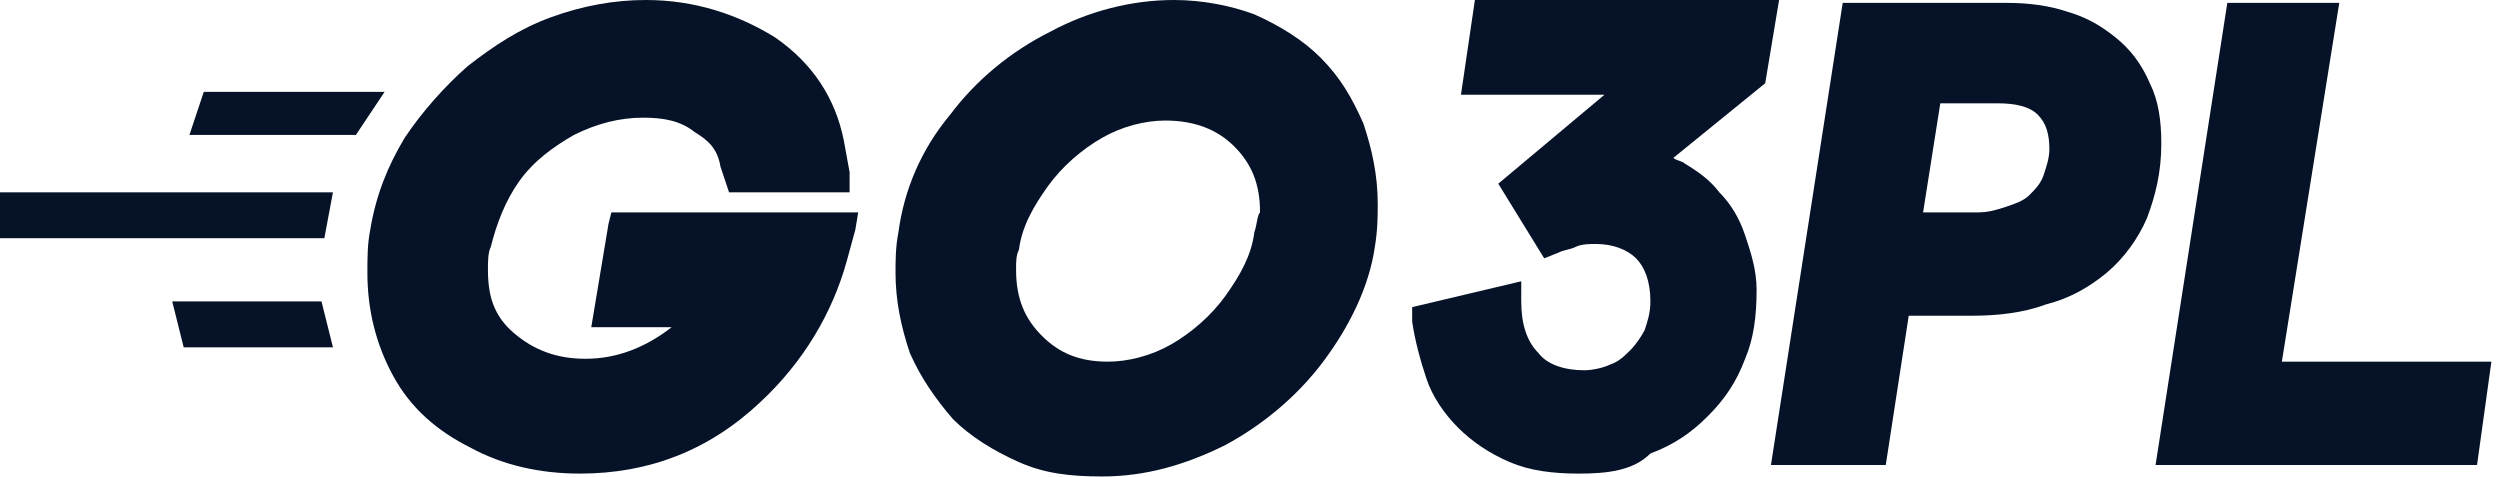
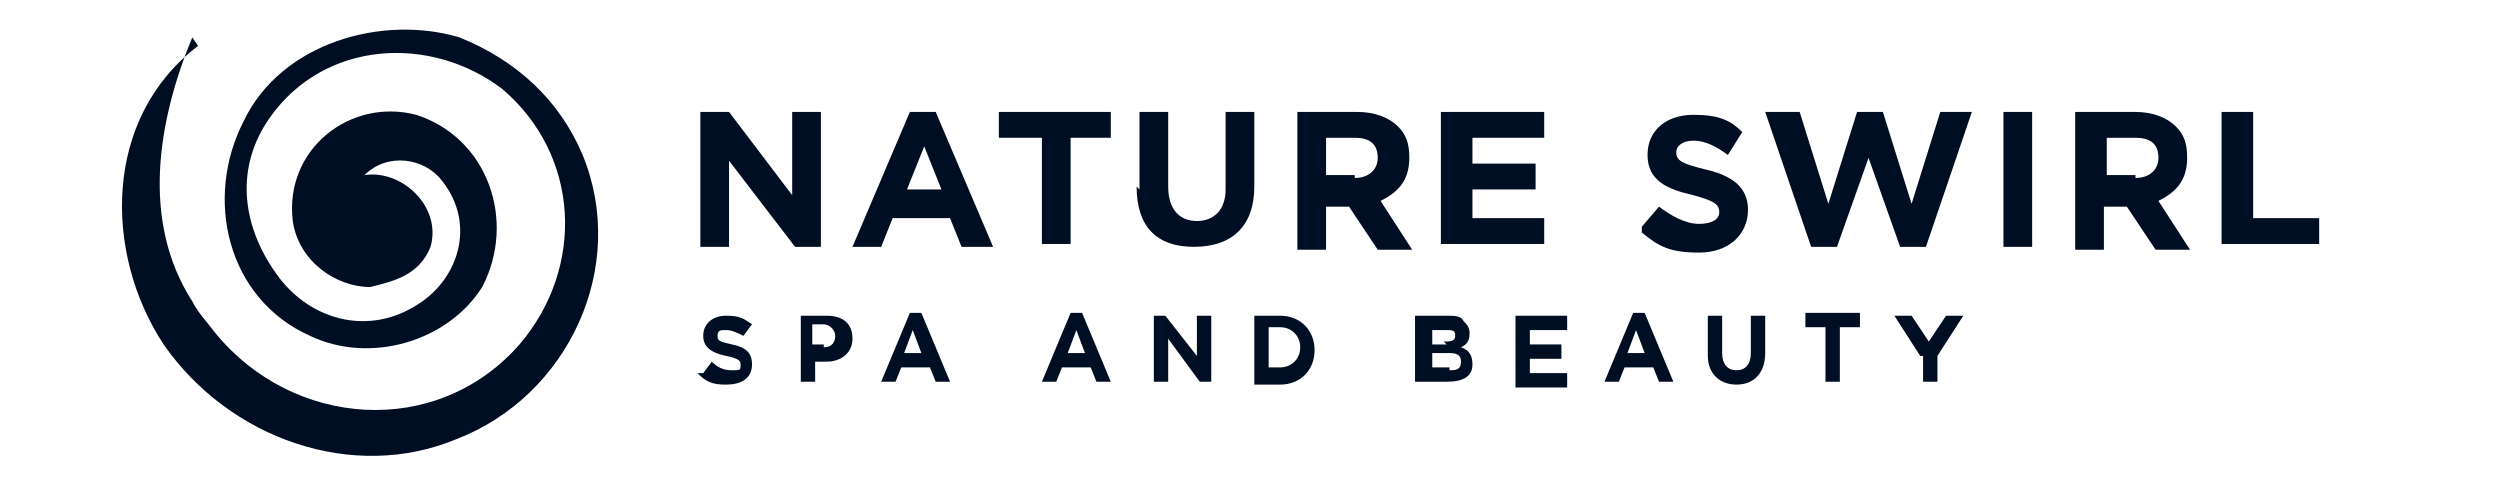
- <svg xmlns="http://www.w3.org/2000/svg" xmlns:xlink="http://www.w3.org/1999/xlink" version="1.1" id="Layer_1" x="0px" y="0px" viewBox="0 0 87.1 16.6" style="enable-background:new 0 0 87.1 16.6;" xml:space="preserve">
-   <style type="text/css">
- 	.st0{clip-path:url(#SVGID_00000041266979772384766510000017955119706706939039_);}
- 	.st1{fill:#000E23;fill-opacity:0.98;}
- </style>
+ <svg xmlns="http://www.w3.org/2000/svg" id="Layer_1" version="1.1" viewBox="0 0 87.1 16.6">
+   <defs>
+     <style>
+       .st0 {
+         fill: #000e23;
+       }
+     </style>
+   </defs>
+   <path class="st0" d="M6.9,1.6c-3.3,2.5-3.3,7.2-1.2,10.4,2.3,3.3,6.6,4.8,10.2,3.3,3.9-1.5,6-6,4.4-9.9-.8-1.9-2.3-3.3-4.3-4.1-2.7-.8-6.2.2-7.5,2.9-1.4,2.7-.6,6.2,2.3,7.5,2.1,1,4.8.2,6-1.7,1.2-2.3.2-5.2-2.3-6-2.3-.6-4.6,1.2-4.3,3.7.2,1.4,1.5,2.3,2.7,2.3.8-.2,1.7-.4,2.1-1.4.4-1.4-1-2.7-2.3-2.5.8-.8,2.1-.6,2.7.2,1.2,1.5.6,3.5-1,4.4-1.7,1-3.7.4-4.8-1.2-1.2-1.7-1.4-3.7-.2-5.4,1.9-2.7,5.6-2.9,8.1-1,2.7,2.3,2.9,6.2.6,8.9-2.9,3.3-7.9,2.9-10.6-.4-.3-.4-.6-.7-.8-1.1-1.8-2.8-1.2-6.3,0-9.2Z" />
  <g>
    <g>
-       <defs>
-         <rect id="SVGID_1_" width="86.8" height="16.6" />
-       </defs>
-       <clipPath id="SVGID_00000138544623173102784990000010494327032889808047_">
-         <use xlink:href="#SVGID_1_" style="overflow:visible;" />
-       </clipPath>
-       <g style="clip-path:url(#SVGID_00000138544623173102784990000010494327032889808047_);">
-         <path class="st1" d="M47.5,4.3C47.1,3.4,46.7,2.7,46,2c-0.6-0.6-1.4-1.1-2.3-1.5C42.9,0.2,41.9,0,40.9,0c-1.5,0-3,0.4-4.3,1.1     C35.2,1.8,34,2.8,33.1,4c-1,1.2-1.6,2.6-1.8,4.1l0,0l0,0l0,0c-0.1,0.5-0.1,1-0.1,1.4c0,1,0.2,1.9,0.5,2.8     c0.4,0.9,0.9,1.6,1.5,2.3c0.6,0.6,1.4,1.1,2.3,1.5c0.9,0.4,1.8,0.5,2.9,0.5c1.5,0,2.9-0.4,4.3-1.1c1.3-0.7,2.5-1.7,3.4-2.9     s1.6-2.6,1.8-4l0,0l0,0l0,0l0,0l0,0C48,8,48,7.5,48,7.1C48,6.1,47.8,5.2,47.5,4.3z M43.7,8.1L43.7,8.1c-0.1,0.8-0.5,1.5-1,2.2     s-1.2,1.3-1.9,1.7s-1.5,0.6-2.2,0.6c-1,0-1.7-0.3-2.3-0.9c-0.6-0.6-0.9-1.3-0.9-2.3c0-0.3,0-0.5,0.1-0.7l0,0l0,0l0,0l0,0l0,0     c0.1-0.8,0.5-1.5,1-2.2s1.2-1.3,1.9-1.7c0.7-0.4,1.5-0.6,2.2-0.6c1,0,1.8,0.3,2.4,0.9c0.6,0.6,0.9,1.3,0.9,2.3     C43.8,7.5,43.8,7.8,43.7,8.1z" />
-         <path class="st1" d="M29.3,7.4h-8l-0.1,0.4l-0.5,3l-0.1,0.6h2.8c-0.9,0.7-1.9,1.1-3,1.1c-1,0-1.8-0.3-2.5-0.9     C17.2,11,17,10.3,17,9.4c0-0.3,0-0.6,0.1-0.8l0,0c0.2-0.8,0.5-1.6,1-2.3s1.2-1.2,1.9-1.6c0.8-0.4,1.6-0.6,2.4-0.6     c0.7,0,1.3,0.1,1.8,0.5c0.5,0.3,0.8,0.6,0.9,1.2l0.2,0.6l0.1,0.3h4.2l0-0.7l-0.2-1.1c-0.3-1.5-1.1-2.7-2.4-3.6     C25.7,0.5,24.2,0,22.5,0c-1.1,0-2.2,0.2-3.3,0.6c-1.1,0.4-2,1-2.9,1.7c-0.8,0.7-1.6,1.6-2.2,2.5c-0.6,1-1,2-1.2,3.2     c-0.1,0.5-0.1,1-0.1,1.5c0,1.3,0.3,2.5,0.9,3.6c0.6,1.1,1.5,1.9,2.7,2.5c1.1,0.6,2.4,0.9,3.8,0.9c2.4,0,4.5-0.8,6.3-2.5     c1.5-1.4,2.5-3.1,3-4.9L29.8,8l0.1-0.6H29.3z" />
-         <path class="st1" d="M11.3,8.3H0V6.7h11.6L11.3,8.3z" />
-         <path class="st1" d="M12.4,4.7H6.6l0.5-1.5h6.3L12.4,4.7z" />
-         <path class="st1" d="M11.6,12.1H6.4L6,10.5h5.2L11.6,12.1z" />
-         <path class="st1" d="M55,16.5c-0.9,0-1.7-0.1-2.4-0.4c-0.7-0.3-1.3-0.7-1.8-1.2s-0.9-1.1-1.1-1.7c-0.2-0.6-0.4-1.3-0.5-2v-0.5     L53,9.8v0.7c0,0.8,0.2,1.4,0.6,1.8c0.3,0.4,0.9,0.6,1.6,0.6c0.3,0,0.7-0.1,0.9-0.2c0.3-0.1,0.5-0.3,0.7-0.5s0.4-0.5,0.5-0.7     c0.1-0.3,0.2-0.6,0.2-1c0-0.7-0.2-1.2-0.5-1.5s-0.8-0.5-1.4-0.5c-0.2,0-0.5,0-0.7,0.1s-0.4,0.1-0.6,0.2L53.8,9l-1.6-2.6l3.7-3.1     h-5l0.5-3.4H62l-0.5,3l-3.2,2.6c0.1,0.1,0.3,0.1,0.4,0.2c0.5,0.3,0.9,0.6,1.2,1c0.4,0.4,0.7,0.9,0.9,1.5s0.4,1.2,0.4,1.9     c0,0.9-0.1,1.7-0.4,2.4c-0.3,0.8-0.7,1.4-1.3,2s-1.2,1-2,1.3C56.9,16.4,56,16.5,55,16.5z" />
-         <path class="st1" d="M61.7,16.2l2.5-16.1h5.7c0.8,0,1.5,0.1,2.1,0.3c0.7,0.2,1.2,0.5,1.7,0.9s0.9,0.9,1.2,1.6     c0.3,0.6,0.4,1.3,0.4,2.1c0,1-0.2,1.8-0.5,2.6C74.5,8.3,74,9,73.4,9.5s-1.3,0.9-2.1,1.1c-0.8,0.3-1.7,0.4-2.6,0.4h-2.2l-0.8,5.2     H61.7z M68.9,7.4c0.4,0,0.7-0.1,1-0.2s0.6-0.2,0.8-0.4c0.2-0.2,0.4-0.4,0.5-0.7c0.1-0.3,0.2-0.6,0.2-0.9c0-0.5-0.1-0.9-0.4-1.2     s-0.8-0.4-1.4-0.4h-2L67,7.4H68.9z" />
-         <path class="st1" d="M75.1,16.2l2.5-16.1h3.9l-2,12.5h7.3l-0.5,3.6H75.1z" />
-       </g>
+       <path class="st0" d="M24.5,3.9h.9l2.2,2.9v-2.9h1v4.7h-.9l-2.3-3v3h-1V3.9Z" />
+       <path class="st0" d="M31.7,3.9h.9l2,4.7h-1.1l-.4-1h-2l-.4,1h-1l2-4.7ZM32.8,6.6l-.6-1.5-.6,1.5h1.2Z" />
+       <path class="st0" d="M36.2,4.8h-1.4v-.9h3.9v.9h-1.4v3.7h-1v-3.7Z" />
+       <path class="st0" d="M39.7,6.6v-2.7h1v2.6c0,.8.4,1.2,1,1.2s1-.4,1-1.1v-2.7h1v2.6c0,1.4-.8,2.1-2.1,2.1s-2-.7-2-2.1Z" />
+       <path class="st0" d="M45.2,3.9h2.1c.6,0,1.1.2,1.4.5.3.3.4.6.4,1.1h0c0,.8-.4,1.2-1,1.5l1.1,1.7h-1.2l-1-1.5h-.8v1.5h-1V3.9ZM47.2,6.2c.5,0,.8-.3.8-.7h0c0-.5-.3-.7-.8-.7h-1v1.3h1Z" />
+       <path class="st0" d="M50.3,3.9h3.5v.9h-2.5v.9h2.2v.9h-2.2v1h2.5v.9h-3.6V3.9Z" />
+       <path class="st0" d="M57.2,7.9l.6-.7c.4.3.9.6,1.4.6s.7-.2.7-.4h0c0-.3-.2-.4-.9-.6-.9-.2-1.6-.5-1.6-1.4h0c0-.9.7-1.4,1.6-1.4s1.3.2,1.7.6l-.5.8c-.4-.3-.8-.5-1.2-.5s-.6.2-.6.4h0c0,.3.2.4,1,.6.9.2,1.5.6,1.5,1.4h0c0,.9-.7,1.5-1.7,1.5s-1.4-.2-2-.7Z" />
+       <path class="st0" d="M61.6,3.9h1.1l1,3.2,1-3.2h.9l1,3.2,1-3.2h1.1l-1.6,4.7h-.9l-1.1-3.1-1.1,3.1h-.9l-1.6-4.7Z" />
+       <path class="st0" d="M69.8,3.9h1v4.7h-1V3.9Z" />
+       <path class="st0" d="M72.3,3.9h2.1c.6,0,1.1.2,1.4.5.3.3.4.6.4,1.1h0c0,.8-.4,1.2-1,1.5l1.1,1.7h-1.2l-1-1.5h-.8v1.5h-1V3.9ZM74.4,6.2c.5,0,.8-.3.8-.7h0c0-.5-.3-.7-.8-.7h-1v1.3h1Z" />
+       <path class="st0" d="M77.5,3.9h1v3.7h2.3v.9h-3.4V3.9Z" />
+     </g>
+     <g>
+       <path class="st0" d="M24.5,13l.3-.4c.2.2.4.3.7.3s.3,0,.3-.2h0c0-.1,0-.2-.5-.3-.5-.1-.8-.3-.8-.7h0c0-.4.3-.7.8-.7s.6.1.9.3l-.3.4c-.2-.1-.4-.2-.6-.2s-.3,0-.3.2h0c0,.2.1.2.5.3.5.1.7.3.7.7h0c0,.5-.4.7-.9.7s-.7-.1-1-.4Z" />
+       <path class="st0" d="M27.8,11h1c.6,0,.9.3.9.8h0c0,.5-.4.8-.9.8h-.4v.7h-.5v-2.3ZM28.7,12.1c.3,0,.4-.2.4-.4h0c0-.2-.2-.4-.4-.4h-.4v.7h.4Z" />
+       <path class="st0" d="M31.6,10.9h.5l1,2.4h-.5l-.2-.5h-1l-.2.5h-.5l1-2.4ZM32.1,12.3l-.3-.8-.3.8h.6Z" />
+       <path class="st0" d="M37.2,10.9h.5l1,2.4h-.5l-.2-.5h-1l-.2.5h-.5l1-2.4ZM37.8,12.3l-.3-.8-.3.8h.6Z" />
+       <path class="st0" d="M40.1,11h.5l1.1,1.4v-1.4h.5v2.3h-.4l-1.1-1.5v1.5h-.5v-2.3Z" />
+       <path class="st0" d="M43.7,11h.9c.7,0,1.2.5,1.2,1.2h0c0,.7-.5,1.2-1.2,1.2h-.9v-2.3ZM44.6,12.8c.4,0,.7-.3.7-.7h0c0-.4-.3-.7-.7-.7h-.4v1.4h.4Z" />
+       <path class="st0" d="M49.3,11h1.1c.3,0,.5,0,.6.2.1.1.2.2.2.4h0c0,.3-.1.4-.3.5.3.1.4.3.4.6h0c0,.4-.3.6-.9.6h-1.1v-2.3ZM50.3,11.9c.2,0,.4,0,.4-.2h0c0-.2-.1-.2-.3-.2h-.5v.5h.5ZM50.5,12.9c.2,0,.4,0,.4-.3h0c0-.2-.1-.3-.4-.3h-.6v.5h.6Z" />
+       <path class="st0" d="M52.8,11h1.8v.5h-1.3v.5h1.1v.5h-1.1v.5h1.3v.5h-1.8v-2.3Z" />
+       <path class="st0" d="M56.8,10.9h.5l1,2.4h-.5l-.2-.5h-1l-.2.5h-.5l1-2.4ZM57.3,12.3l-.3-.8-.3.8h.6Z" />
+       <path class="st0" d="M59.5,12.3v-1.3h.5v1.3c0,.4.2.6.5.6s.5-.2.5-.6v-1.3h.5v1.3c0,.7-.4,1.1-1,1.1s-1-.4-1-1Z" />
+       <path class="st0" d="M63.6,11.4h-.7v-.5h1.9v.5h-.7v1.9h-.5v-1.9Z" />
+       <path class="st0" d="M66.9,12.4l-.9-1.4h.6l.6.9.6-.9h.6l-.9,1.4v.9h-.5v-.9Z" />
    </g>
  </g>
</svg>
